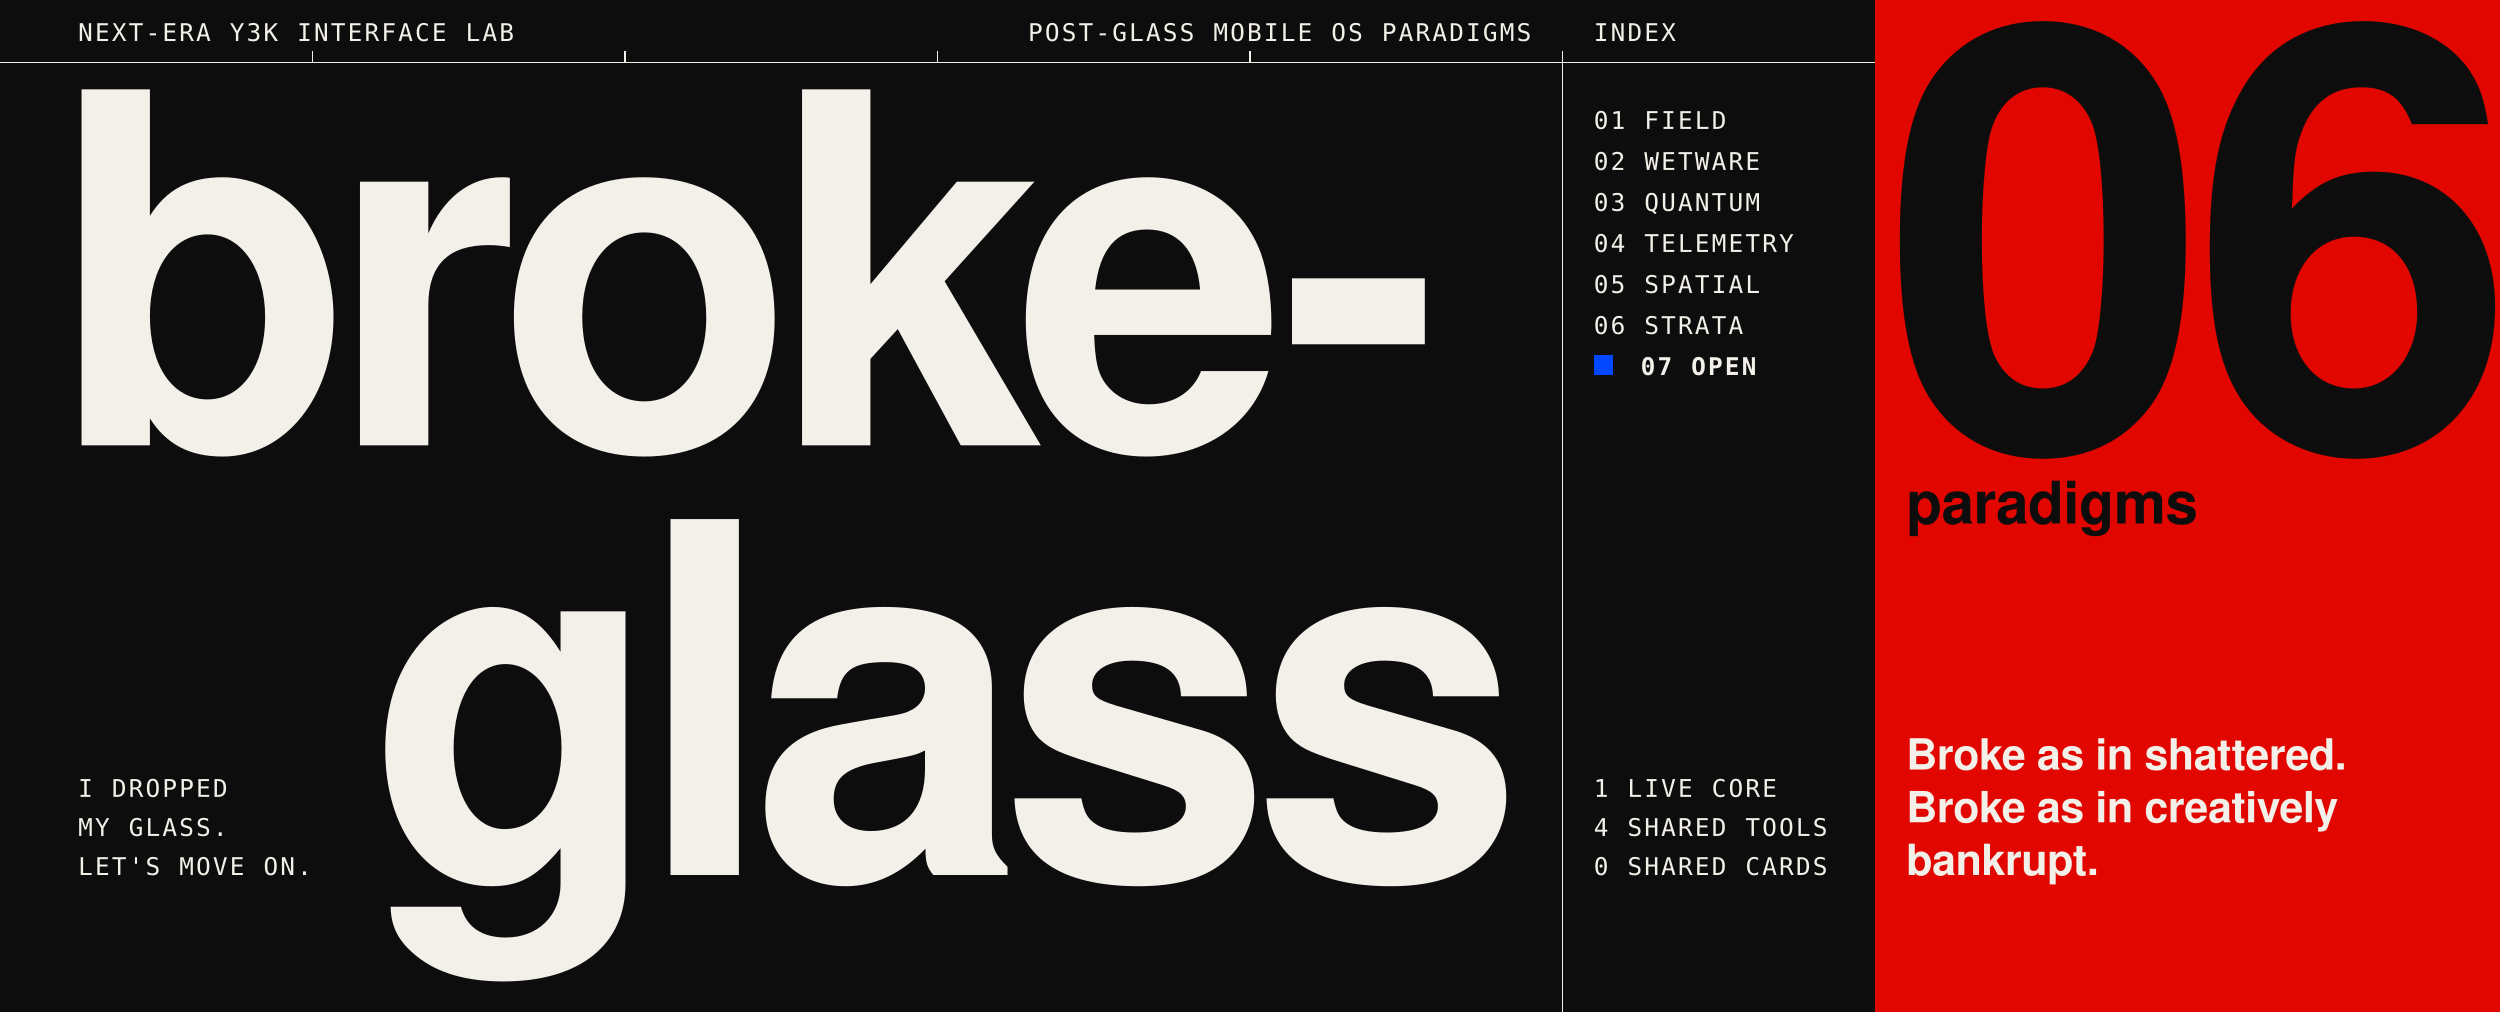
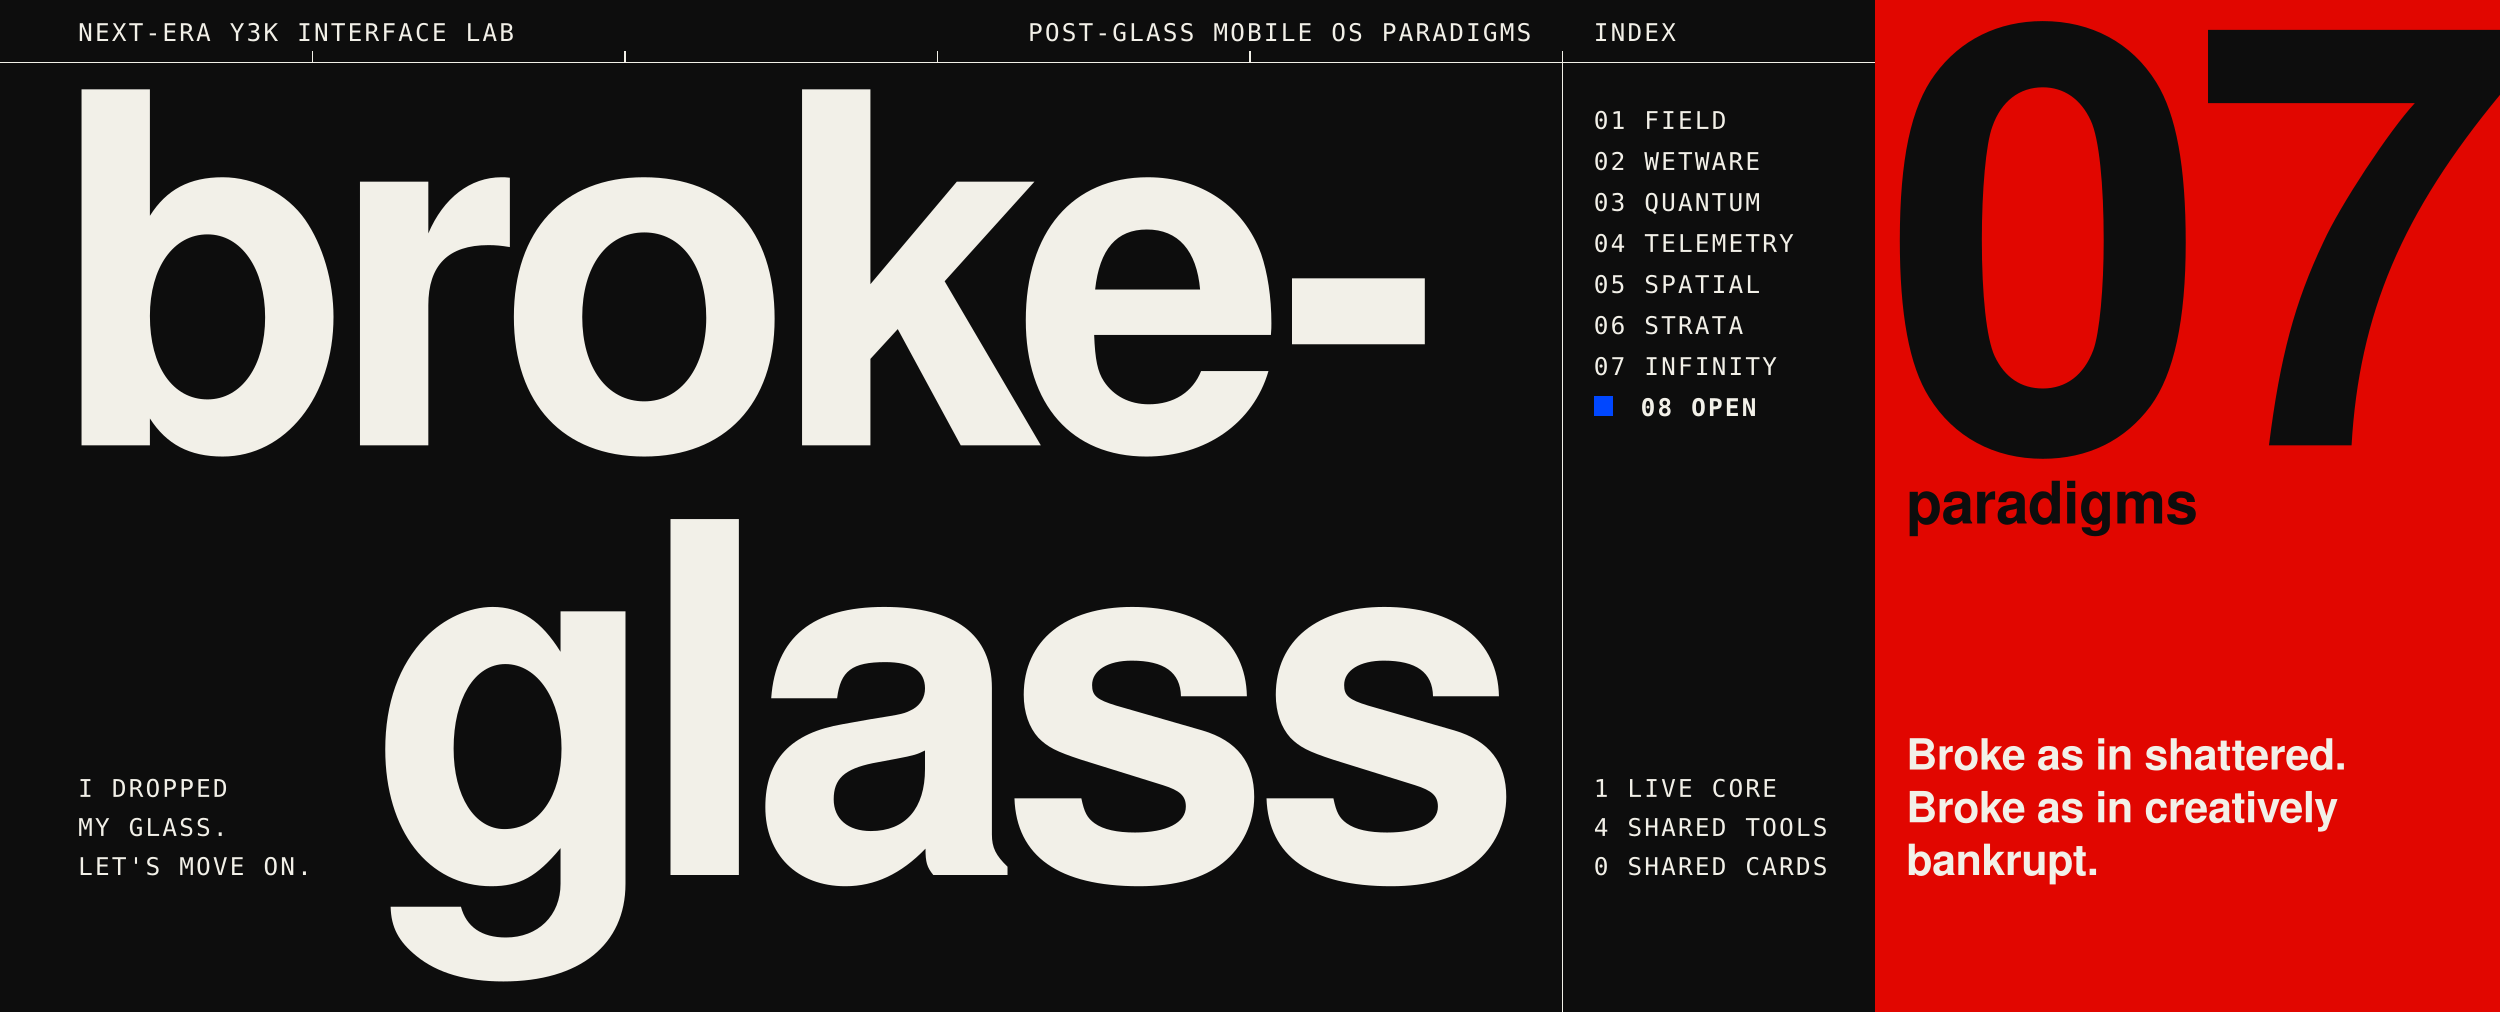
<svg xmlns="http://www.w3.org/2000/svg" width="1280" height="518" viewBox="0 0 1280 518" role="img" aria-labelledby="title description">
  <rect x="0" y="0" width="1280" height="518" fill="#0D0D0D" shape-rendering="crispEdges" />
  <rect x="960" y="0" width="320" height="518" fill="#E10600" shape-rendering="crispEdges" />
  <line x1="0" y1="32" x2="960" y2="32" stroke="#F2F0E8" stroke-width="1" vector-effect="non-scaling-stroke" shape-rendering="crispEdges" />
  <line x1="160" y1="26" x2="160" y2="32" stroke="#F2F0E8" stroke-width="1" vector-effect="non-scaling-stroke" shape-rendering="crispEdges" />
  <line x1="320" y1="26" x2="320" y2="32" stroke="#F2F0E8" stroke-width="1" vector-effect="non-scaling-stroke" shape-rendering="crispEdges" />
  <line x1="480" y1="26" x2="480" y2="32" stroke="#F2F0E8" stroke-width="1" vector-effect="non-scaling-stroke" shape-rendering="crispEdges" />
  <line x1="640" y1="26" x2="640" y2="32" stroke="#F2F0E8" stroke-width="1" vector-effect="non-scaling-stroke" shape-rendering="crispEdges" />
  <line x1="800" y1="26" x2="800" y2="32" stroke="#F2F0E8" stroke-width="1" vector-effect="non-scaling-stroke" shape-rendering="crispEdges" />
  <line x1="800" y1="32" x2="800" y2="518" stroke="#F2F0E8" stroke-width="1" vector-effect="non-scaling-stroke" shape-rendering="crispEdges" />
  <text x="40" y="21" fill="#F2F0E8" font-family="ui-monospace, SFMono-Regular, Menlo, monospace" font-size="12.5" font-weight="500" letter-spacing="1.1">NEXT-ERA Y3K INTERFACE LAB</text>
  <text x="784" y="21" fill="#F2F0E8" font-family="ui-monospace, SFMono-Regular, Menlo, monospace" font-size="12.5" font-weight="500" letter-spacing="1.1" text-anchor="end">POST-GLASS MOBILE OS PARADIGMS</text>
  <text x="816" y="21" fill="#F2F0E8" font-family="ui-monospace, SFMono-Regular, Menlo, monospace" font-size="12.5" font-weight="500" letter-spacing="1.1">INDEX</text>
  <text x="27" y="228" fill="#F2F0E8" font-family="'Helvetica Neue', Helvetica, -apple-system, BlinkMacSystemFont, Arial, sans-serif" font-size="250" font-weight="700" letter-spacing="-11.2" textLength="707.8" lengthAdjust="spacingAndGlyphs">broke-</text>
  <text x="187" y="448" fill="#F2F0E8" font-family="'Helvetica Neue', Helvetica, -apple-system, BlinkMacSystemFont, Arial, sans-serif" font-size="250" font-weight="700" letter-spacing="-11.2" textLength="594.3" lengthAdjust="spacingAndGlyphs">glass</text>
  <text x="40" y="408" fill="#F2F0E8" font-family="ui-monospace, SFMono-Regular, Menlo, monospace" font-size="12.5" font-weight="500" letter-spacing="1.1">I DROPPED</text>
  <text x="40" y="428" fill="#F2F0E8" font-family="ui-monospace, SFMono-Regular, Menlo, monospace" font-size="12.5" font-weight="500" letter-spacing="1.1">MY GLASS.</text>
  <text x="40" y="448" fill="#F2F0E8" font-family="ui-monospace, SFMono-Regular, Menlo, monospace" font-size="12.5" font-weight="500" letter-spacing="1.1">LET'S MOVE ON.</text>
  <text x="816" y="66" fill="#F2F0E8" font-family="ui-monospace, SFMono-Regular, Menlo, monospace" font-size="12.5" font-weight="500" letter-spacing="1.1">01  FIELD</text>
  <text x="816" y="87" fill="#F2F0E8" font-family="ui-monospace, SFMono-Regular, Menlo, monospace" font-size="12.5" font-weight="500" letter-spacing="1.1">02  WETWARE</text>
  <text x="816" y="108" fill="#F2F0E8" font-family="ui-monospace, SFMono-Regular, Menlo, monospace" font-size="12.5" font-weight="500" letter-spacing="1.1">03  QUANTUM</text>
  <text x="816" y="129" fill="#F2F0E8" font-family="ui-monospace, SFMono-Regular, Menlo, monospace" font-size="12.5" font-weight="500" letter-spacing="1.1">04  TELEMETRY</text>
  <text x="816" y="150" fill="#F2F0E8" font-family="ui-monospace, SFMono-Regular, Menlo, monospace" font-size="12.5" font-weight="500" letter-spacing="1.1">05  SPATIAL</text>
  <text x="816" y="171" fill="#F2F0E8" font-family="ui-monospace, SFMono-Regular, Menlo, monospace" font-size="12.5" font-weight="500" letter-spacing="1.1">06  STRATA</text>
-   <rect x="816" y="182" width="10" height="10" fill="#0047FF" shape-rendering="crispEdges" />
-   <text x="840" y="192" fill="#F2F0E8" font-family="ui-monospace, SFMono-Regular, Menlo, monospace" font-size="12.5" font-weight="700" letter-spacing="1.1">07  OPEN</text>
+   <text x="816" y="192" fill="#F2F0E8" font-family="ui-monospace, SFMono-Regular, Menlo, monospace" font-size="12.5" font-weight="500" letter-spacing="1.1">07  INFINITY</text>
+   <rect x="816" y="203" width="10" height="10" fill="#0047FF" shape-rendering="crispEdges" />
+   <text x="840" y="213" fill="#F2F0E8" font-family="ui-monospace, SFMono-Regular, Menlo, monospace" font-size="12.5" font-weight="700" letter-spacing="1.1">08  OPEN</text>
  <text x="816" y="408" fill="#F2F0E8" font-family="ui-monospace, SFMono-Regular, Menlo, monospace" font-size="12.5" font-weight="500" letter-spacing="1.1">1 LIVE CORE</text>
  <text x="816" y="428" fill="#F2F0E8" font-family="ui-monospace, SFMono-Regular, Menlo, monospace" font-size="12.5" font-weight="500" letter-spacing="1.1">4 SHARED TOOLS</text>
  <text x="816" y="448" fill="#F2F0E8" font-family="ui-monospace, SFMono-Regular, Menlo, monospace" font-size="12.5" font-weight="500" letter-spacing="1.1">0 SHARED CARDS</text>
-   <text x="964" y="228" fill="#0D0D0D" font-family="'Helvetica Neue', Helvetica, -apple-system, BlinkMacSystemFont, Arial, sans-serif" font-size="300" font-weight="700" letter-spacing="-9" textLength="324.6" lengthAdjust="spacingAndGlyphs">06</text>
+   <text x="964" y="228" fill="#0D0D0D" font-family="'Helvetica Neue', Helvetica, -apple-system, BlinkMacSystemFont, Arial, sans-serif" font-size="300" font-weight="700" letter-spacing="-9" textLength="324.6" lengthAdjust="spacingAndGlyphs">07</text>
  <text x="976" y="268" fill="#0D0D0D" font-family="'Helvetica Neue', Helvetica, -apple-system, BlinkMacSystemFont, Arial, sans-serif" font-size="30" font-weight="700" letter-spacing="-0.3">paradigms</text>
  <text x="976" y="394" fill="#F2F0E8" font-family="'Helvetica Neue', Helvetica, -apple-system, BlinkMacSystemFont, Arial, sans-serif" font-size="22" font-weight="700" letter-spacing="-0.2">Broke as in shattered.</text>
  <text x="976" y="421" fill="#F2F0E8" font-family="'Helvetica Neue', Helvetica, -apple-system, BlinkMacSystemFont, Arial, sans-serif" font-size="22" font-weight="700" letter-spacing="-0.2">Broke as in creatively</text>
  <text x="976" y="448" fill="#F2F0E8" font-family="'Helvetica Neue', Helvetica, -apple-system, BlinkMacSystemFont, Arial, sans-serif" font-size="22" font-weight="700" letter-spacing="-0.2">bankrupt.</text>
</svg>
